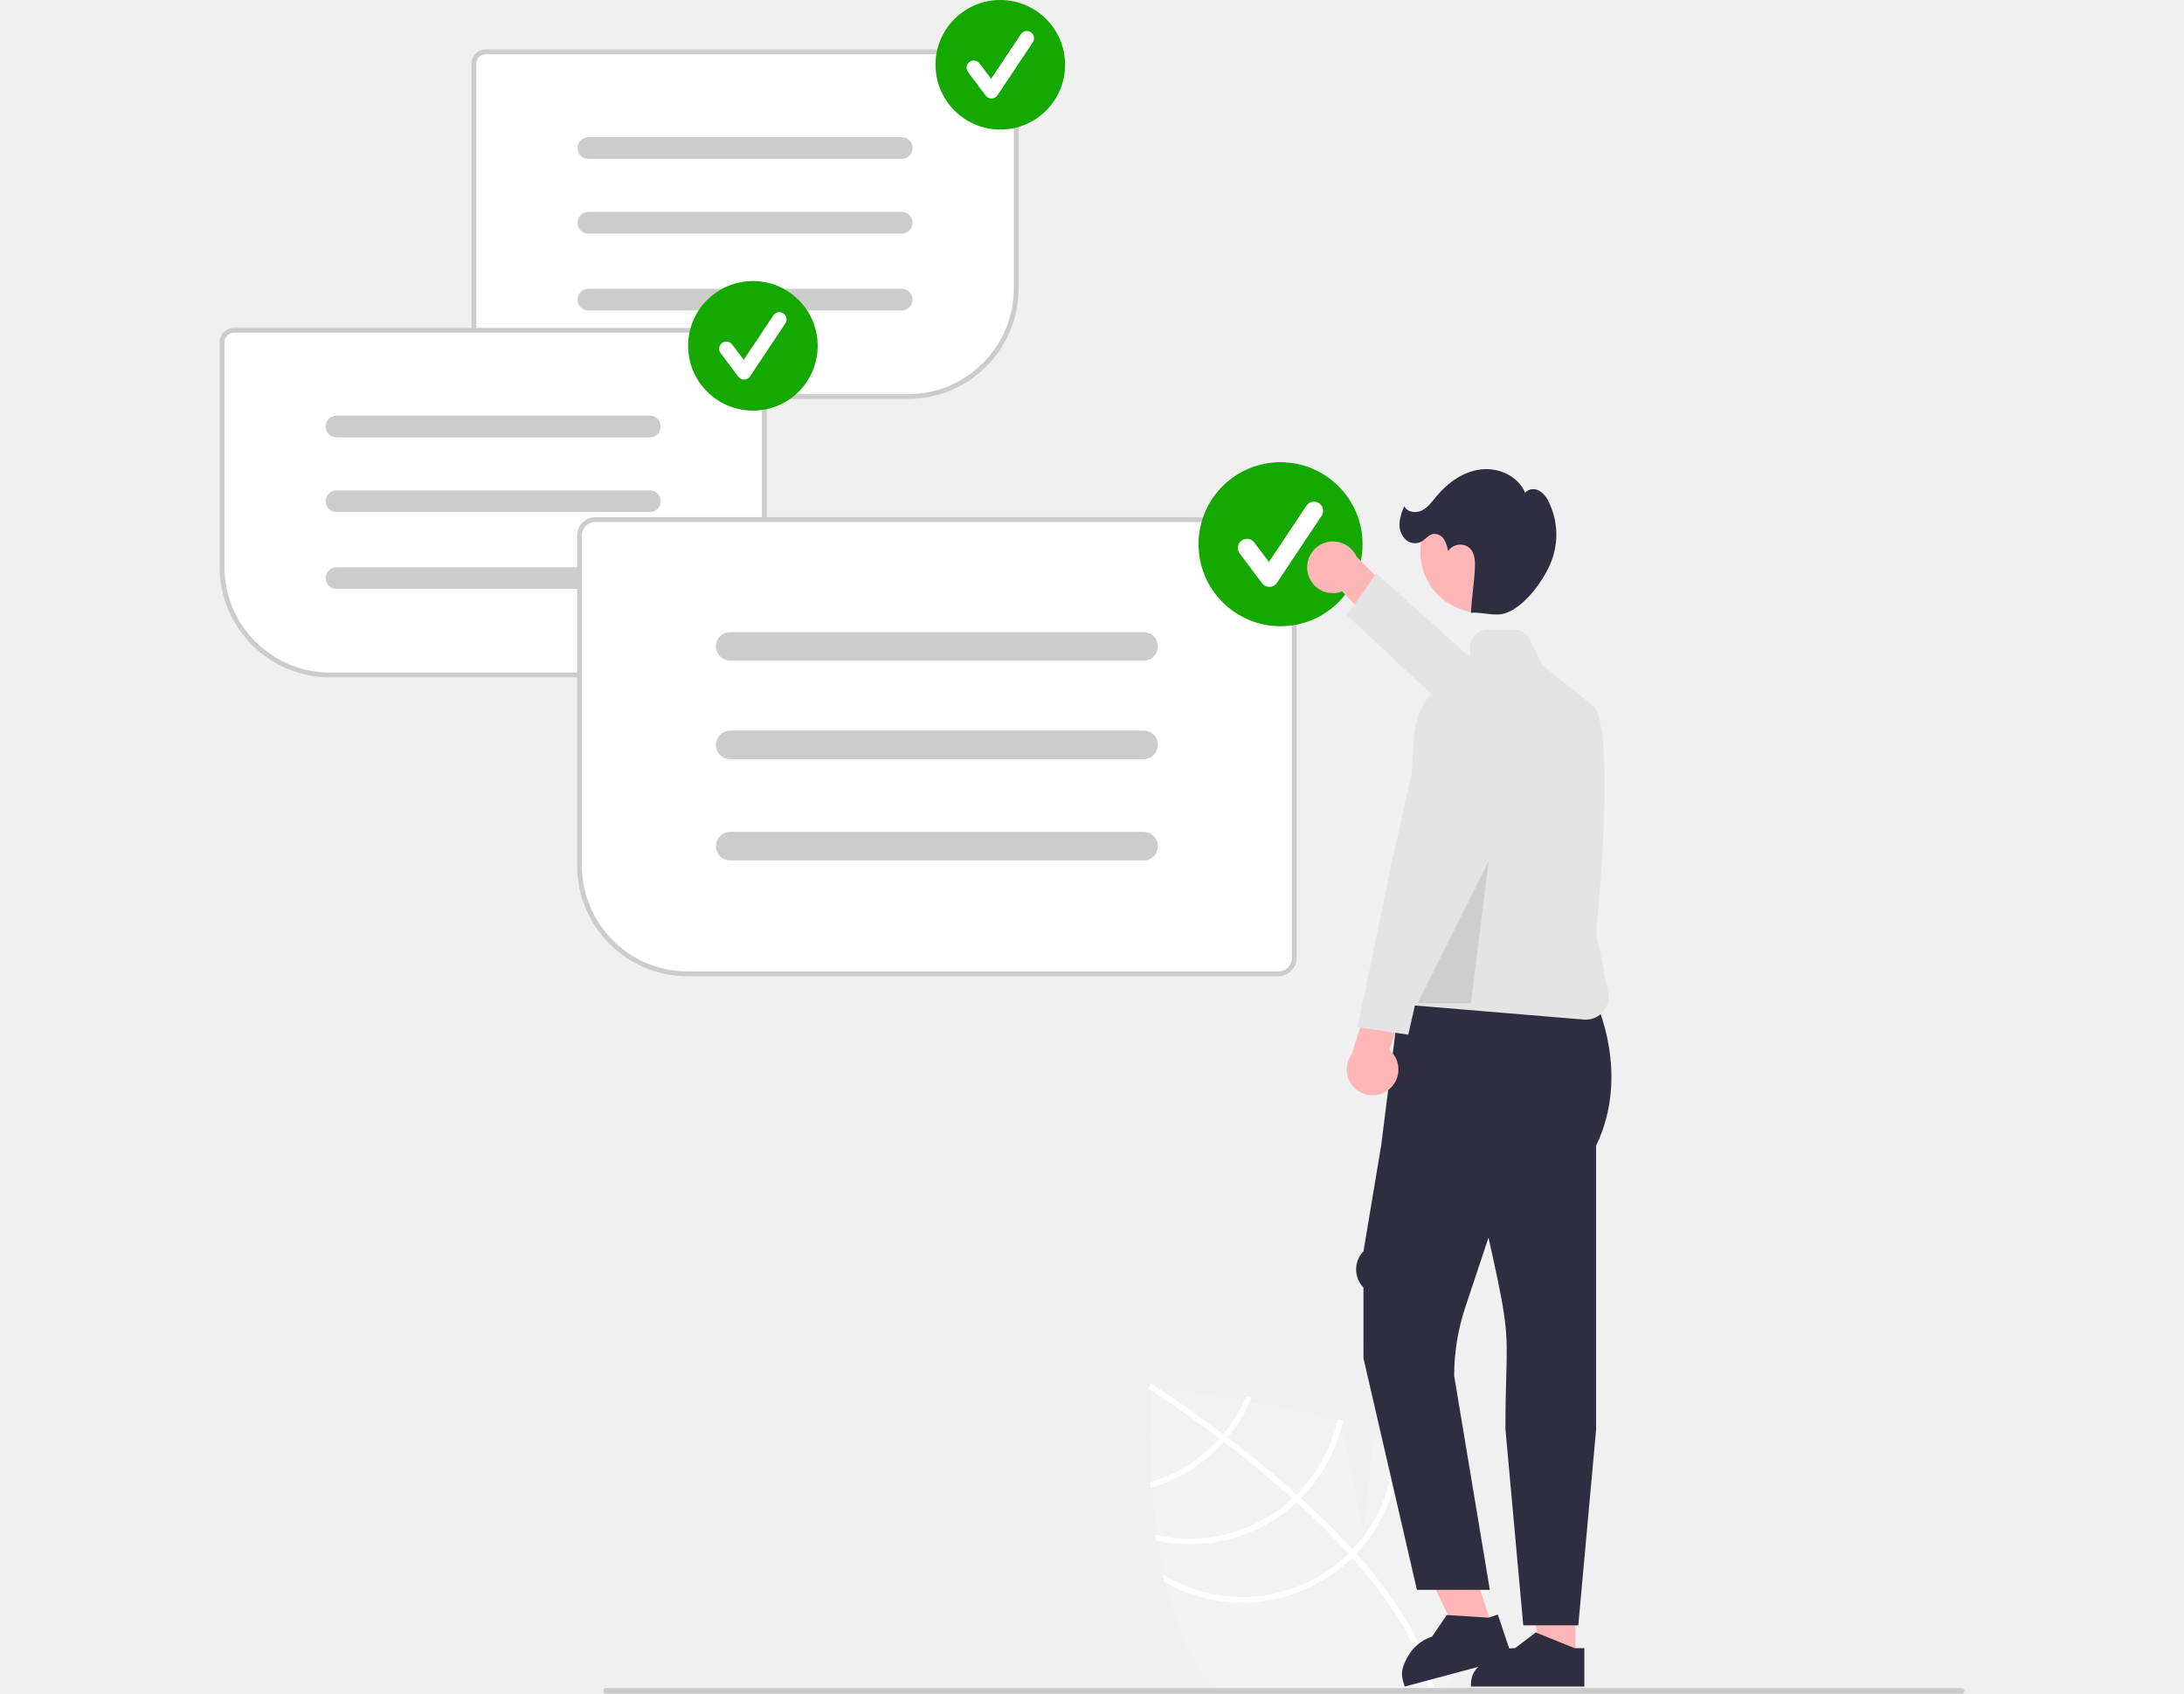
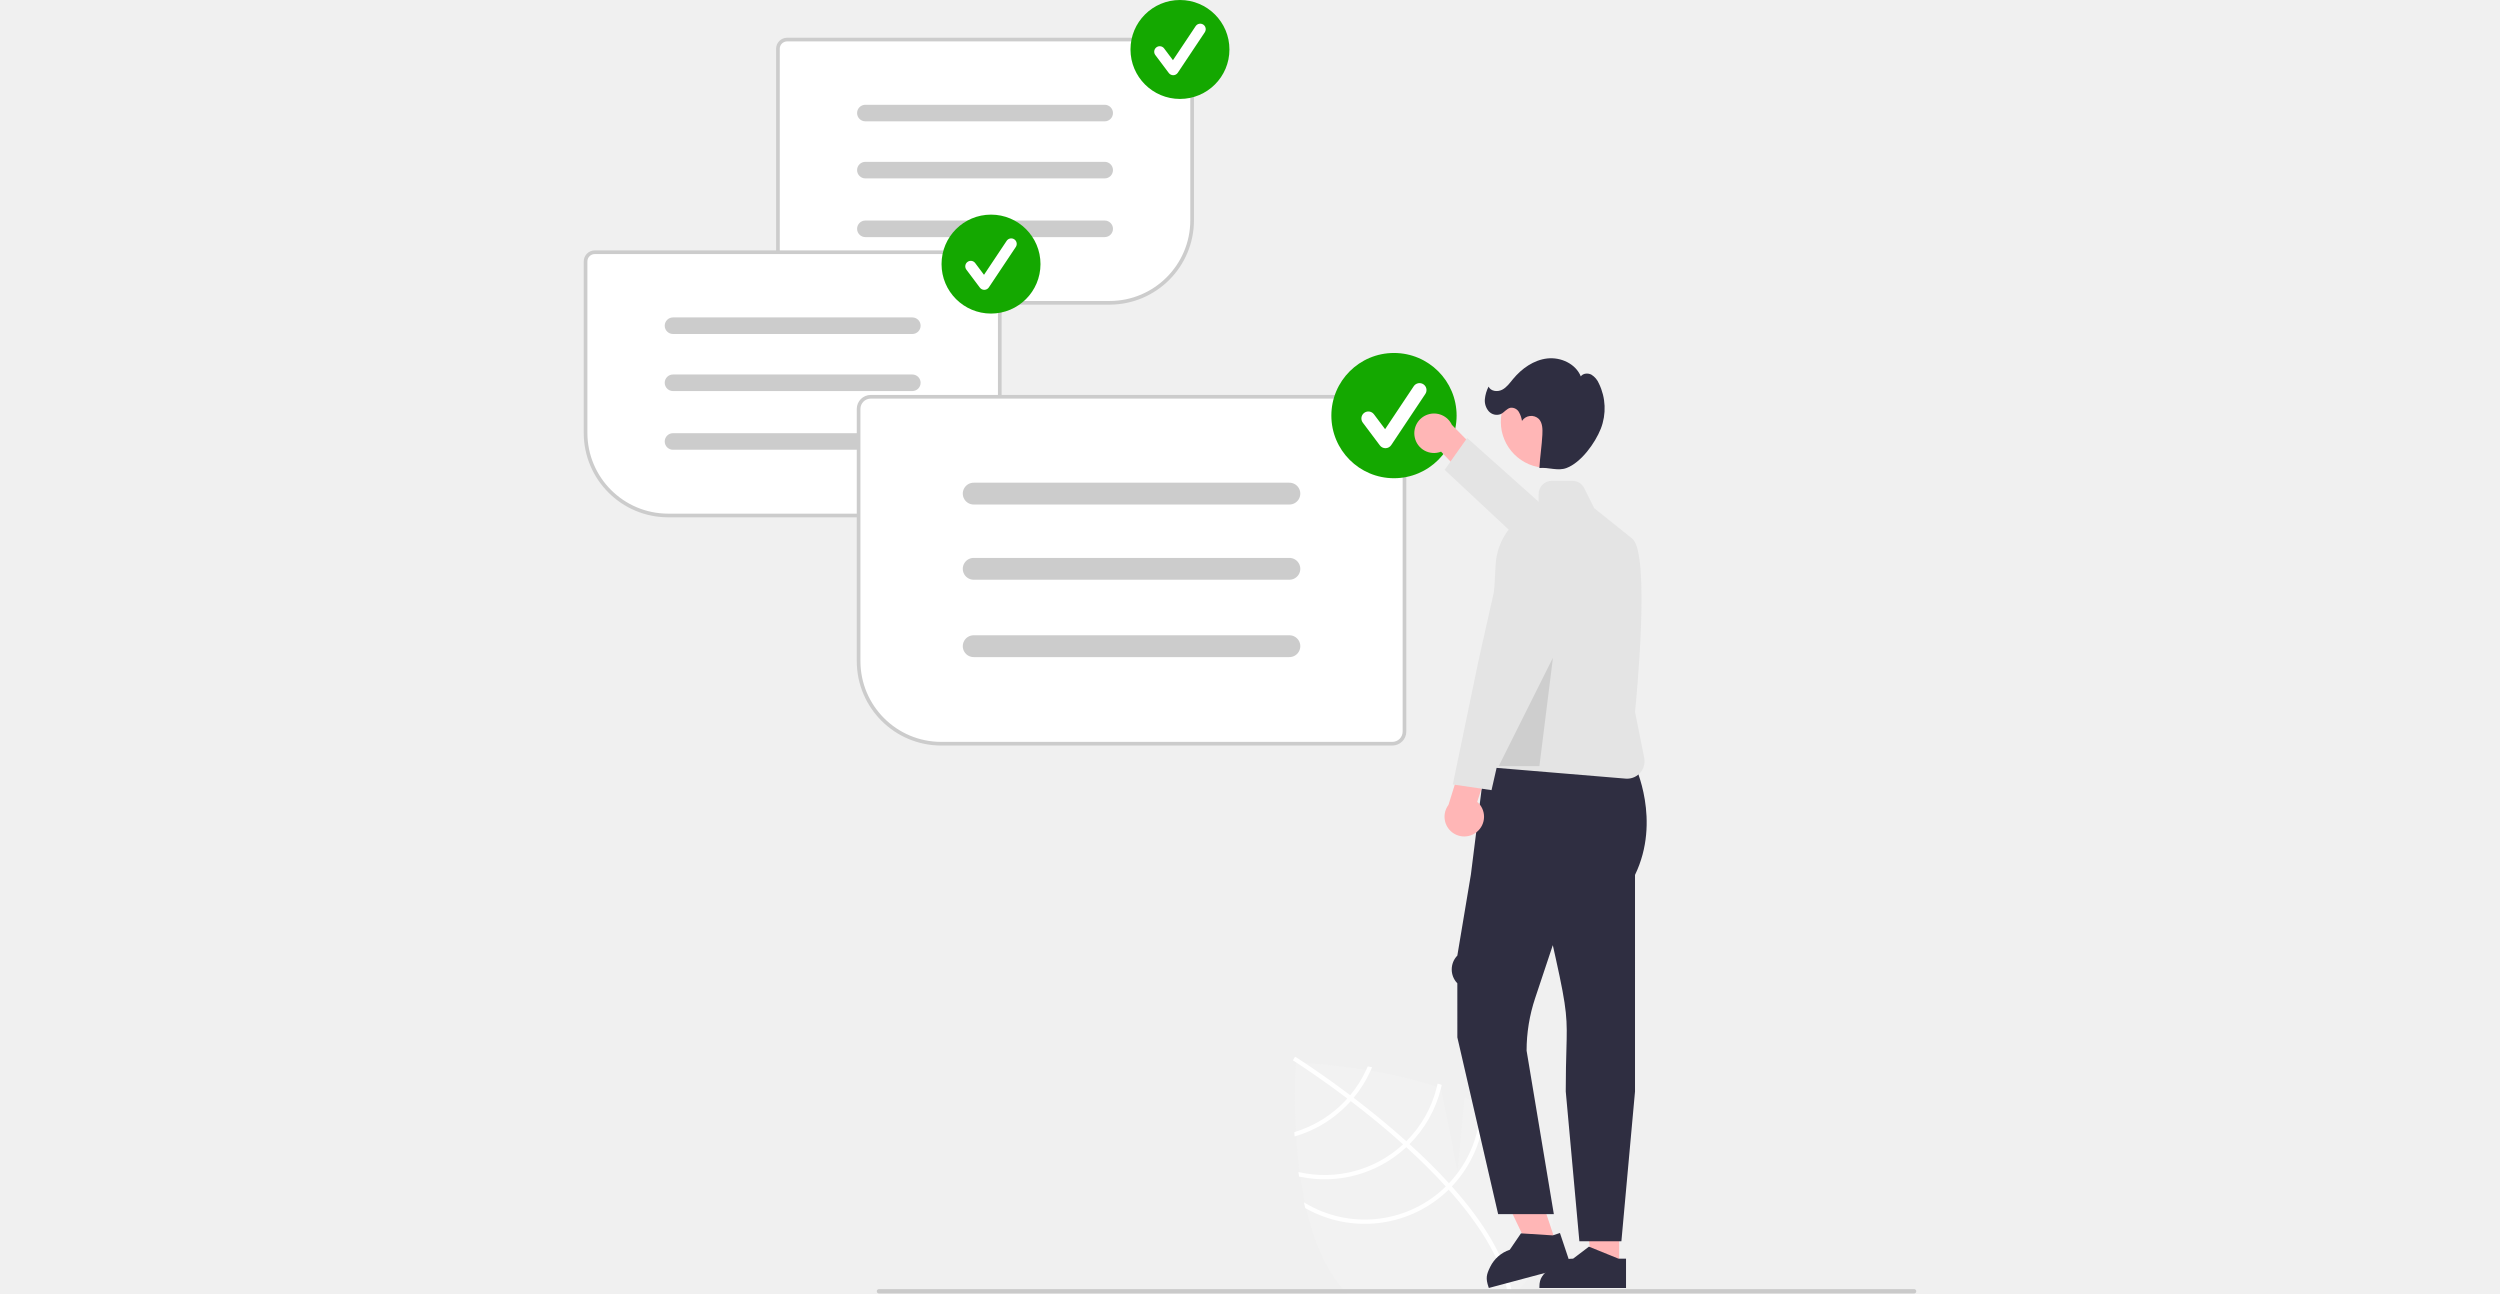
- <svg xmlns="http://www.w3.org/2000/svg" data-name="Layer 1" width="400.941" height="310.92" viewBox="0 0 726.423 705.12">
+ <svg xmlns="http://www.w3.org/2000/svg" data-name="Layer 1" width="600.941" height="310.92" viewBox="0 0 726.423 705.12">
  <path d="M745.618,799.922c-.76.8-1.55,1.59-2.35,2.38H652.047c-.75-.77-1.49-1.56-2.23-2.38-.03-.03-.06-.07-.09-.1-9.91-10.98-16.15-26.94-20.04-43.77-.25-1.02-.47-2.05-.69-3.09-1.02-4.73-1.85-9.51-2.53-14.25-.12-.82-.24-1.64-.34-2.46-.92-6.81-1.54-13.51-1.94-19.8-.05-.81-.1-1.6-.15-2.39a324.829,324.829,0,0,1-.02-37.6s.12,0,.35.01c.67.03,2.28.1,4.65.24,6.53.4,18.85,1.4,33.34,3.76.79.13,1.59.27,2.39.41a252.149,252.149,0,0,1,36.17,8.76c.74.25,1.47.5,2.21.75l.01.05,9.07,45.51,3.76-40.51c2.99,1.35,5.9,2.79,8.69,4.33.78.43,1.54.86,2.29,1.3a72.111,72.111,0,0,1,17.17,13.54C773.868,747.582,767.497,777.052,745.618,799.922Z" transform="translate(-235.8247 -97.18208)" fill="#f2f2f2" />
  <path d="M707.497,742.215l1.581,1.752c18.279,20.458,29.188,39.448,32.549,56.719.053.251.09.501.144.752l-1.169.222-1.127.199c-3.43-18.83-16.201-38.296-32.14-56.144-.508-.58-1.024-1.169-1.557-1.742-6.814-7.496-14.14-14.687-21.548-21.411-.569-.525-1.154-1.052-1.739-1.578-9.824-8.825-19.707-16.808-28.521-23.538-.621-.478-1.25-.949-1.872-1.411-14.965-11.329-26.577-18.839-29.165-20.485-.312-.206-.489-.315-.529-.341l.613-.978.001-.017.621-.986c.04.027.634.388,1.706,1.088,4.028,2.597,14.856,9.744,28.326,19.905.605.461,1.235.932,1.855,1.41,7.158,5.454,14.988,11.703,22.894,18.543q2.983,2.572,5.818,5.137c.594.518,1.179,1.045,1.748,1.57Q698,731.781,707.497,742.215Z" transform="translate(-235.8247 -97.18208)" fill="#fff" />
  <path d="M663.218,678.532c-.27.65-.56,1.3-.86,1.94a62.382,62.382,0,0,1-8.69,13.75c-.51.6-1.03,1.21-1.57,1.81q-2.19,2.415-4.66,4.67a62.595,62.595,0,0,1-23.4,13.36c-.28.09-.55.18-.83.26.05.79.1,1.57.15,2.38.28-.08.55-.16.83-.25a64.849,64.849,0,0,0,24.81-14.02,66.938,66.938,0,0,0,4.97-4.99c.54-.59,1.06-1.2,1.56-1.81a64.419,64.419,0,0,0,9.22-14.75c.28-.64.56-1.28.83-1.93C664.778,678.812,663.988,678.672,663.218,678.532Z" transform="translate(-235.8247 -97.18208)" fill="#fff" />
  <path d="M701.328,687.872c-.12.59-.26,1.18-.41,1.77a62.564,62.564,0,0,1-16.68,29.67c-.57.57-1.15,1.13-1.75,1.67-.17.17-.36.35-.54.51a63.024,63.024,0,0,1-55.82,14.76c-.23-.04-.47-.1-.7-.15.12.82.23,1.65.36,2.47.23.05.45.1.68.14a65.359,65.359,0,0,0,57.04-15.49c.24-.22.49-.43.72-.66.6-.56,1.18-1.12,1.76-1.68a65.028,65.028,0,0,0,17.15-30.44q.225-.9.42-1.8C702.817,688.382,702.078,688.122,701.328,687.872Z" transform="translate(-235.8247 -97.18208)" fill="#fff" />
  <path d="M724.658,698.082c.01.56.01,1.13,0,1.69a62.703,62.703,0,0,1-17.16,42.44c-.56.6-1.14,1.18-1.72,1.76-.63.61-1.26,1.22-1.91,1.8a63.162,63.162,0,0,1-74.87,7.19,6.713,6.713,0,0,1-.58-.34c.24,1.06.48,2.1.74,3.14.18.1.35.2.53.29a65.505,65.505,0,0,0,75.74-8.54c.65-.59,1.3-1.18,1.91-1.8.6-.57,1.17-1.15,1.74-1.75a65.251,65.251,0,0,0,17.87-42.89q.03-.81.03-1.62C726.218,698.982,725.437,698.532,724.658,698.082Z" transform="translate(-235.8247 -97.18208)" fill="#fff" />
  <path d="M522.492,262.76H346.707a5.524,5.524,0,0,1-5.518-5.518V123.768a5.524,5.524,0,0,1,5.518-5.518H562.475a5.524,5.524,0,0,1,5.518,5.518v93.493A45.551,45.551,0,0,1,522.492,262.76Z" transform="translate(-235.8247 -97.18208)" fill="#fff" />
  <path d="M522.492,263.26H346.707a6.025,6.025,0,0,1-6.018-6.018V123.768a6.025,6.025,0,0,1,6.018-6.018H562.475a6.024,6.024,0,0,1,6.018,6.018v93.493A46.052,46.052,0,0,1,522.492,263.26ZM346.707,119.75a4.023,4.023,0,0,0-4.018,4.018v133.475a4.022,4.022,0,0,0,4.018,4.018H522.492a44.05,44.05,0,0,0,44-44V123.768a4.023,4.023,0,0,0-4.018-4.018Z" transform="translate(-235.8247 -97.18208)" fill="#ccc" />
  <path d="M519.823,163.327H389.358a4.516,4.516,0,0,1,0-9.032H519.823a4.516,4.516,0,0,1,0,9.032Z" transform="translate(-235.8247 -97.18208)" fill="#ccc" />
  <path d="M519.823,194.437H389.358a4.516,4.516,0,0,1,0-9.032H519.823a4.516,4.516,0,1,1,0,9.032Z" transform="translate(-235.8247 -97.18208)" fill="#ccc" />
  <path d="M519.823,226.437H389.358a4.516,4.516,0,0,1,0-9.032H519.823a4.516,4.516,0,1,1,0,9.032Z" transform="translate(-235.8247 -97.18208)" fill="#ccc" />
  <circle cx="325.03" cy="26.968" r="26.969" fill="#14a800" />
  <path d="M557.176,138.186a2.999,2.999,0,0,1-2.4-1.2l-7.357-9.81a3,3,0,1,1,4.8-3.6l4.813,6.417,12.363-18.544a3,3,0,1,1,4.992,3.328L559.672,136.851a3.001,3.001,0,0,1-2.413,1.335C557.231,138.186,557.203,138.186,557.176,138.186Z" transform="translate(-235.8247 -97.18208)" fill="#fff" />
  <path d="M457.61,378.689H281.825a45.551,45.551,0,0,1-45.5-45.5V239.696a5.525,5.525,0,0,1,5.518-5.518H457.61a5.525,5.525,0,0,1,5.518,5.518v133.475A5.525,5.525,0,0,1,457.61,378.689Z" transform="translate(-235.8247 -97.18208)" fill="#fff" />
  <path d="M457.61,379.189H281.825a46.052,46.052,0,0,1-46-46V239.696a6.025,6.025,0,0,1,6.018-6.018H457.61a6.025,6.025,0,0,1,6.018,6.018v133.475A6.025,6.025,0,0,1,457.61,379.189ZM241.843,235.678a4.023,4.023,0,0,0-4.018,4.018v93.493a44.05,44.05,0,0,0,44,44H457.61a4.023,4.023,0,0,0,4.018-4.018V239.696a4.023,4.023,0,0,0-4.018-4.018Z" transform="translate(-235.8247 -97.18208)" fill="#ccc" />
  <path d="M414.959,279.255H284.494a4.516,4.516,0,1,1,0-9.032H414.959a4.516,4.516,0,1,1,0,9.032Z" transform="translate(-235.8247 -97.18208)" fill="#ccc" />
  <path d="M414.959,310.366H284.494a4.516,4.516,0,0,1,0-9.032H414.959a4.516,4.516,0,1,1,0,9.032Z" transform="translate(-235.8247 -97.18208)" fill="#ccc" />
  <path d="M414.959,342.366H284.494a4.516,4.516,0,0,1,0-9.032H414.959a4.516,4.516,0,1,1,0,9.032Z" transform="translate(-235.8247 -97.18208)" fill="#ccc" />
  <circle cx="222.03" cy="143.969" r="26.969" fill="#14a800" />
  <path d="M454.176,255.186a2.999,2.999,0,0,1-2.4-1.2l-7.357-9.81a3,3,0,1,1,4.8-3.6l4.813,6.417,12.363-18.544a3,3,0,0,1,4.992,3.328L456.672,253.851a3.001,3.001,0,0,1-2.413,1.335C454.231,255.186,454.203,255.186,454.176,255.186Z" transform="translate(-235.8247 -97.18208)" fill="#fff" />
  <path d="M676.635,503.103H430.671a45.551,45.551,0,0,1-45.5-45.5V320.089a7.121,7.121,0,0,1,7.113-7.113H676.635a7.121,7.121,0,0,1,7.112,7.113V495.989A7.121,7.121,0,0,1,676.635,503.103Z" transform="translate(-235.8247 -97.18208)" fill="#fff" />
  <path d="M676.635,503.603H430.671a46.052,46.052,0,0,1-46-46V320.089a7.621,7.621,0,0,1,7.613-7.613H676.635a7.621,7.621,0,0,1,7.612,7.613V495.989A7.621,7.621,0,0,1,676.635,503.603ZM392.284,314.476a5.619,5.619,0,0,0-5.613,5.613V457.603a44.05,44.05,0,0,0,44,44H676.635a5.619,5.619,0,0,0,5.612-5.613V320.089a5.619,5.619,0,0,0-5.612-5.613Z" transform="translate(-235.8247 -97.18208)" fill="#ccc" />
  <path d="M620.426,372.222H448.492a5.952,5.952,0,1,1,0-11.903H620.426a5.952,5.952,0,1,1,0,11.903Z" transform="translate(-235.8247 -97.18208)" fill="#ccc" />
  <path d="M620.426,413.221H448.492a5.952,5.952,0,1,1,0-11.903H620.426a5.952,5.952,0,1,1,0,11.903Z" transform="translate(-235.8247 -97.18208)" fill="#ccc" />
  <path d="M620.426,455.393H448.492a5.952,5.952,0,1,1,0-11.903H620.426a5.952,5.952,0,1,1,0,11.903Z" transform="translate(-235.8247 -97.18208)" fill="#ccc" />
  <circle cx="441.703" cy="226.559" r="34.139" fill="#14a800" />
  <path d="M672.871,341.509a3.796,3.796,0,0,1-3.038-1.519l-9.314-12.418a3.797,3.797,0,1,1,6.076-4.557l6.093,8.124L688.339,307.664a3.798,3.798,0,0,1,6.319,4.213l-18.627,27.941a3.799,3.799,0,0,1-3.054,1.69C672.941,341.508,672.906,341.509,672.871,341.509Z" transform="translate(-235.8247 -97.18208)" fill="#fff" />
  <polygon points="530.145 677.866 516.256 682.511 491.729 631.148 512.229 624.292 530.145 677.866" fill="#ffb6b6" />
  <path d="M774.015,787.327l-44.785,11.978-.189-.566c-1.557-4.656-1.208-6.641.984-11.034a18.261,18.261,0,0,1,10.618-9.228l.001-0,6.105-8.942,17.339,1.102,3.909-1.307Z" transform="translate(-235.8247 -97.18208)" fill="#2f2e41" />
  <polygon points="564.461 690.925 549.816 690.925 542.848 634.435 564.464 634.436 564.461 690.925" fill="#ffb6b6" />
  <path d="M804.021,799.304l-47.223-.002v-.597c0-4.91,1.912-6.526,5.384-9.997a18.261,18.261,0,0,1,12.996-5.383h.001l8.626-6.544,16.094,6.545,4.122 0Z" transform="translate(-235.8247 -97.18208)" fill="#2f2e41" />
  <path d="M688.824,335.498a10.696,10.696,0,0,0,14.37,7.907l16.908,17.652,13.233-7.658-24.227-24.593a10.754,10.754,0,0,0-20.283,6.692Z" transform="translate(-235.8247 -97.18208)" fill="#ffb6b6" />
  <polygon points="562.421 327.072 570.043 319.186 525.965 278.363 481.602 238.751 469.315 256.113 515.804 299.507 562.421 327.072" fill="#e4e4e4" />
  <path d="M771.163,692.156c0-9.911.196-16.979.354-22.66.461-16.623.585-21.092-5.776-49.719l-1.634-7.352-9.635,28.904a90.541,90.541,0,0,0-4.657,28.596l14.855,89.132H734.307L712.07,662.697l-.01-29.475a10.873,10.873,0,0,1,0-15.112l7.388-44.159,7.478-59.513h81.907s14.455,29.962.09,59.682l-.002,118.073-7.422,81.64H778.586Z" transform="translate(-235.8247 -97.18208)" fill="#2f2e41" />
  <path d="M803.825,521.641l-76.613-6.384-.398-.033,6.114-110.054a34.611,34.611,0,0,1,23.459-30.986v-7.702a7.198,7.198,0,0,1,7.19-7.19h11.194a7.151,7.151,0,0,1,6.431,3.974l5.474,10.947,20.699,16.559c10.223,8.179,1.995,90.176,1.553,94.503l5.006,25.031a9.505,9.505,0,0,1-9.297,11.368Q804.233,521.674,803.825,521.641Z" transform="translate(-235.8247 -97.18208)" fill="#e4e4e4" />
  <path d="M722.692,550.699a10.696,10.696,0,0,0,.202-16.4l7.601-23.231-12.991-8.062-10.274,32.957a10.754,10.754,0,0,0,15.461,14.736Z" transform="translate(-235.8247 -97.18208)" fill="#ffb6b6" />
  <polygon points="513.585 295.588 503.038 292.072 487.804 360.04 473.773 427.634 494.876 430.739 511.241 358.868 513.585 295.588" fill="#e4e4e4" />
  <circle cx="525.103" cy="229.914" r="25.162" fill="#ffb6b6" />
  <path d="M727.072,314.773a18.894,18.894,0,0,1,2.014-6.833c1.176,2.558,4.845,3.002,7.357,1.729,2.512-1.273,4.194-3.691,5.989-5.86,4.736-5.724,11.248-10.367,18.629-11.213,7.381-.846,15.516,2.88,18.305,9.766,1.251-1.738,3.922-1.931,5.81-.921a10.45,10.45,0,0,1,4.076,4.829,30.766,30.766,0,0,1,1.023,24.617c-3.108,7.865-10.783,18.461-18.701,21.429-4.807,1.802-9.663-.504-14.776,0,.268-5.58,1.35-12.464,1.617-18.044.147-3.056.168-6.475-1.919-8.711a6.025,6.025,0,0,0-9.192,1.073,13.842,13.842,0,0,0-1.726-4.921,4.708,4.708,0,0,0-4.42-2.264c-2.135.35-3.453,2.541-5.413,3.459a5.882,5.882,0,0,1-6.537-1.499A8.894,8.894,0,0,1,727.072,314.773Z" transform="translate(-235.8247 -97.18208)" fill="#2f2e41" />
  <polygon points="528.36 358.563 498.809 417.665 520.973 417.665 528.36 358.563" opacity="0.1" />
  <path d="M962.247,801.112a1.186,1.186,0,0,1-1.19,1.19h-564.29a1.19,1.19,0,0,1,0-2.38h564.29A1.186,1.186,0,0,1,962.247,801.112Z" transform="translate(-235.8247 -97.18208)" fill="#cacaca" />
</svg>
